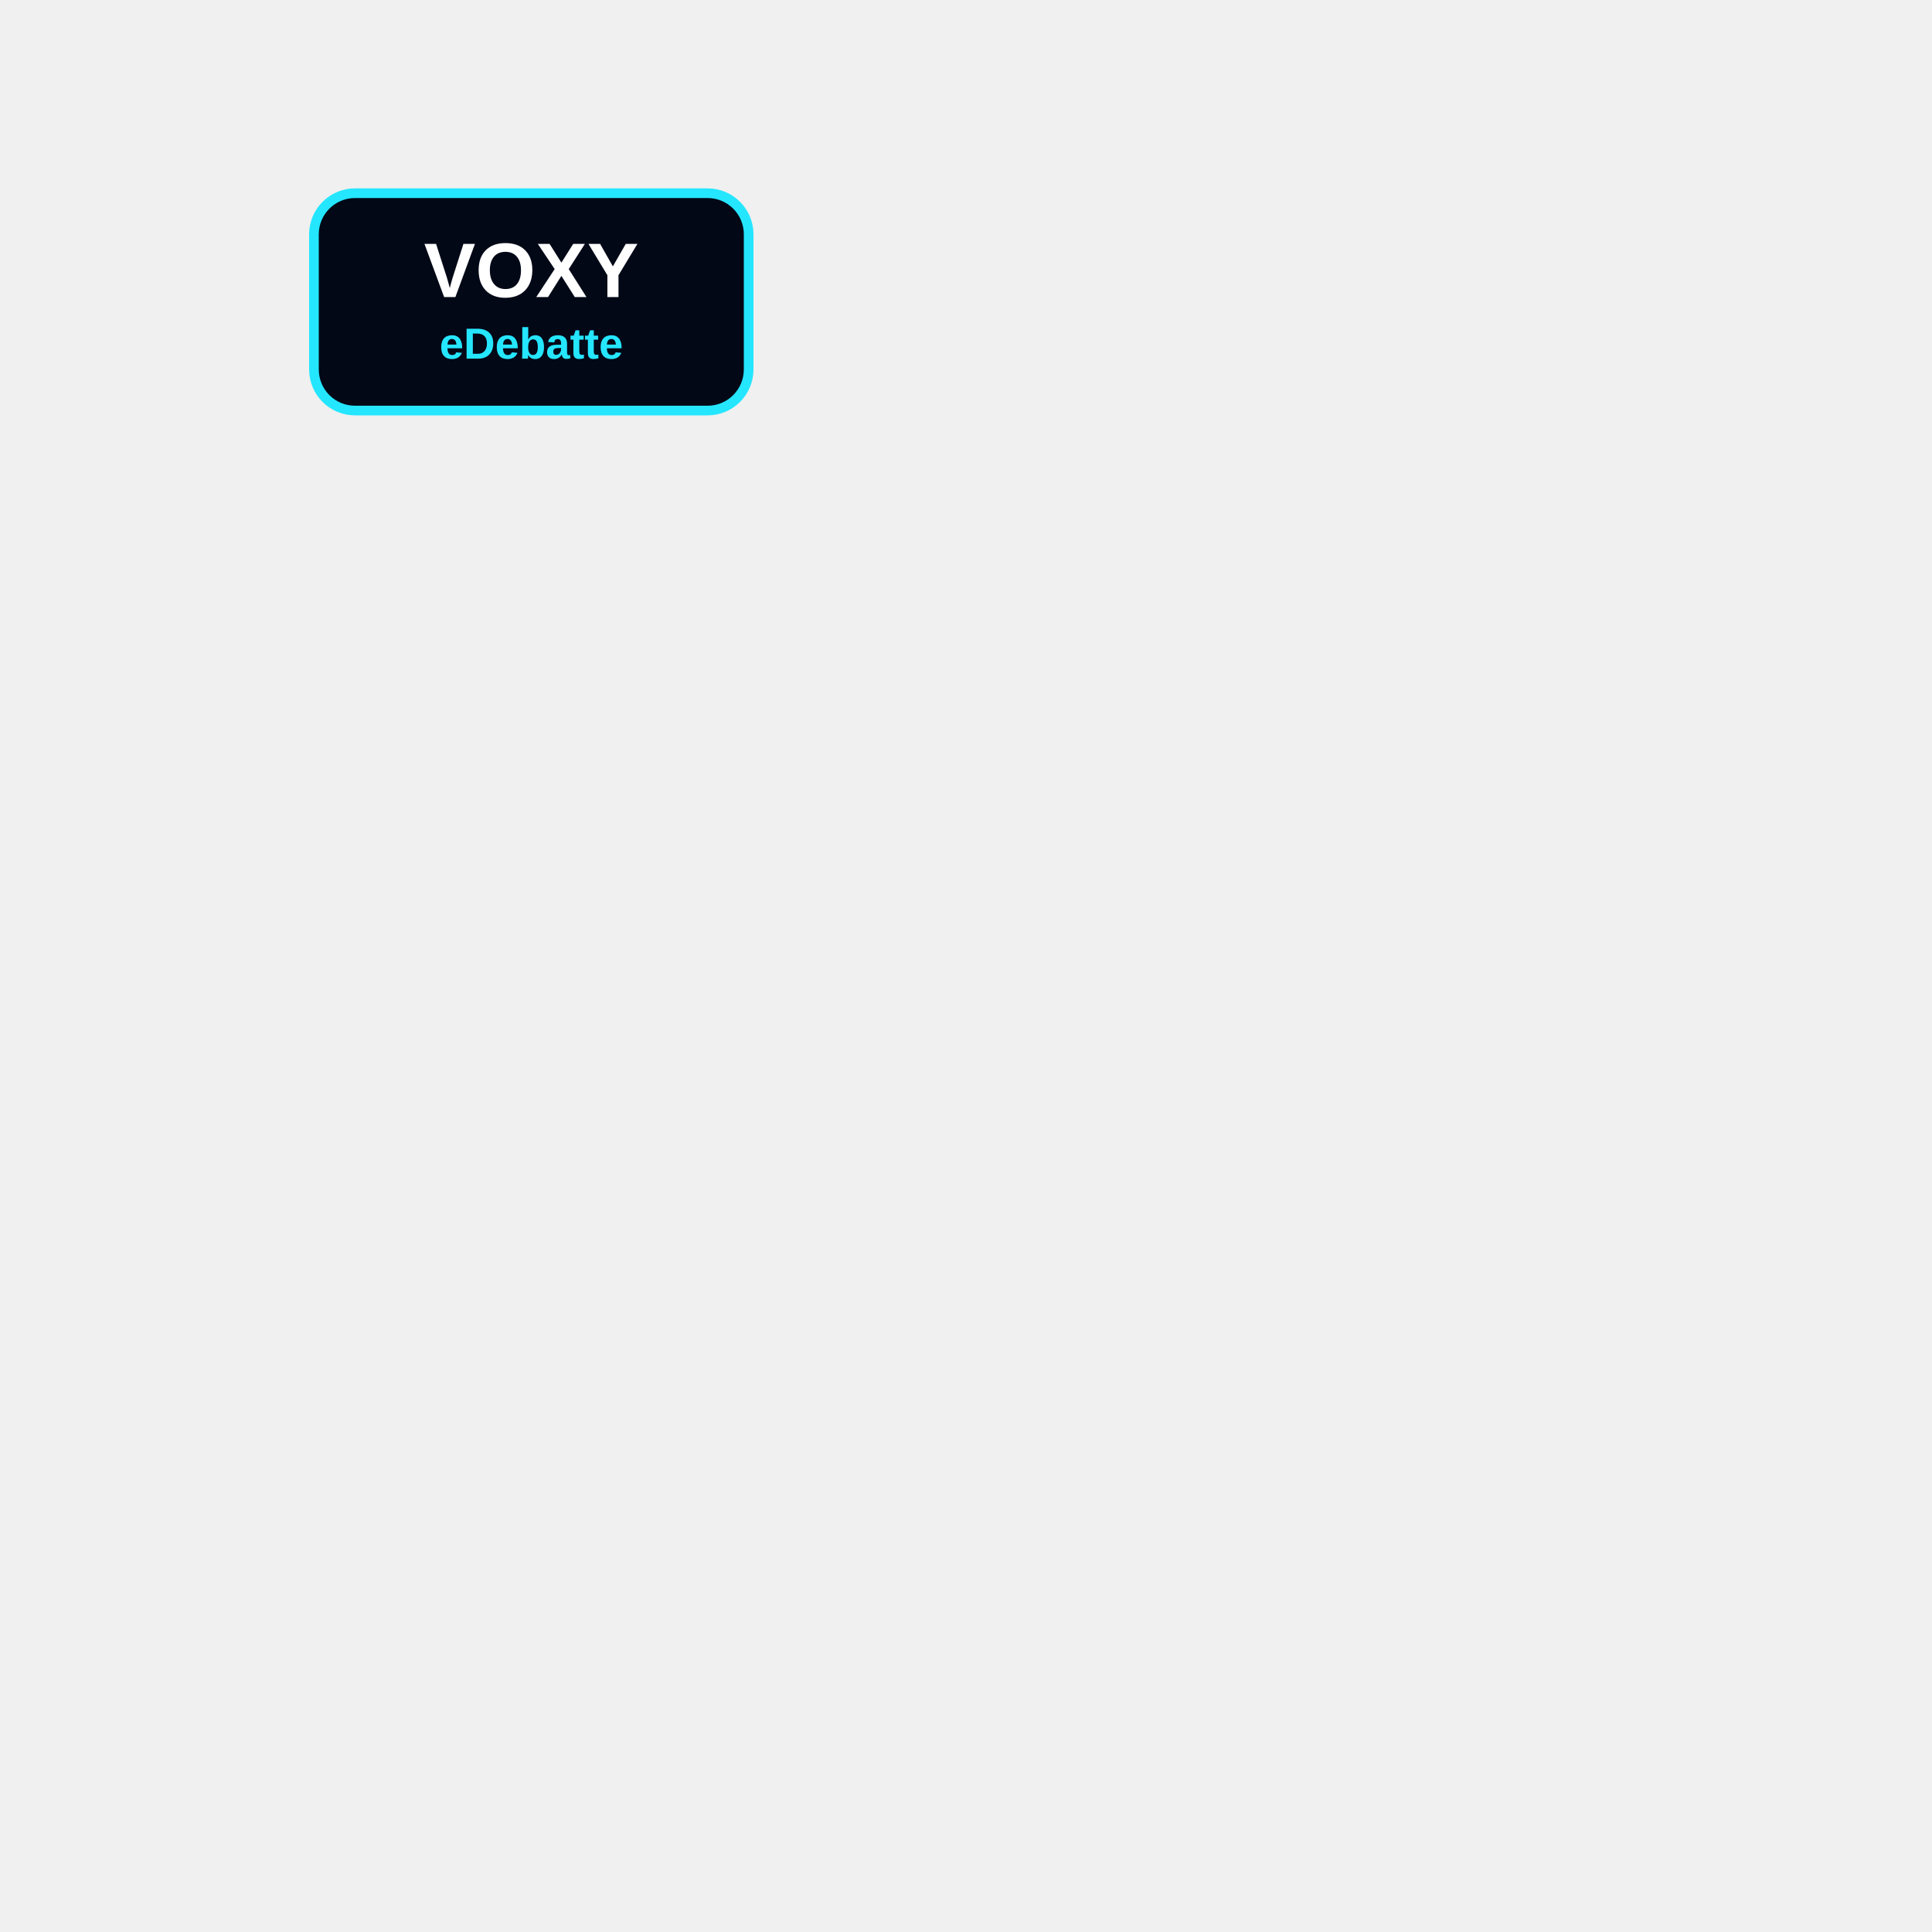
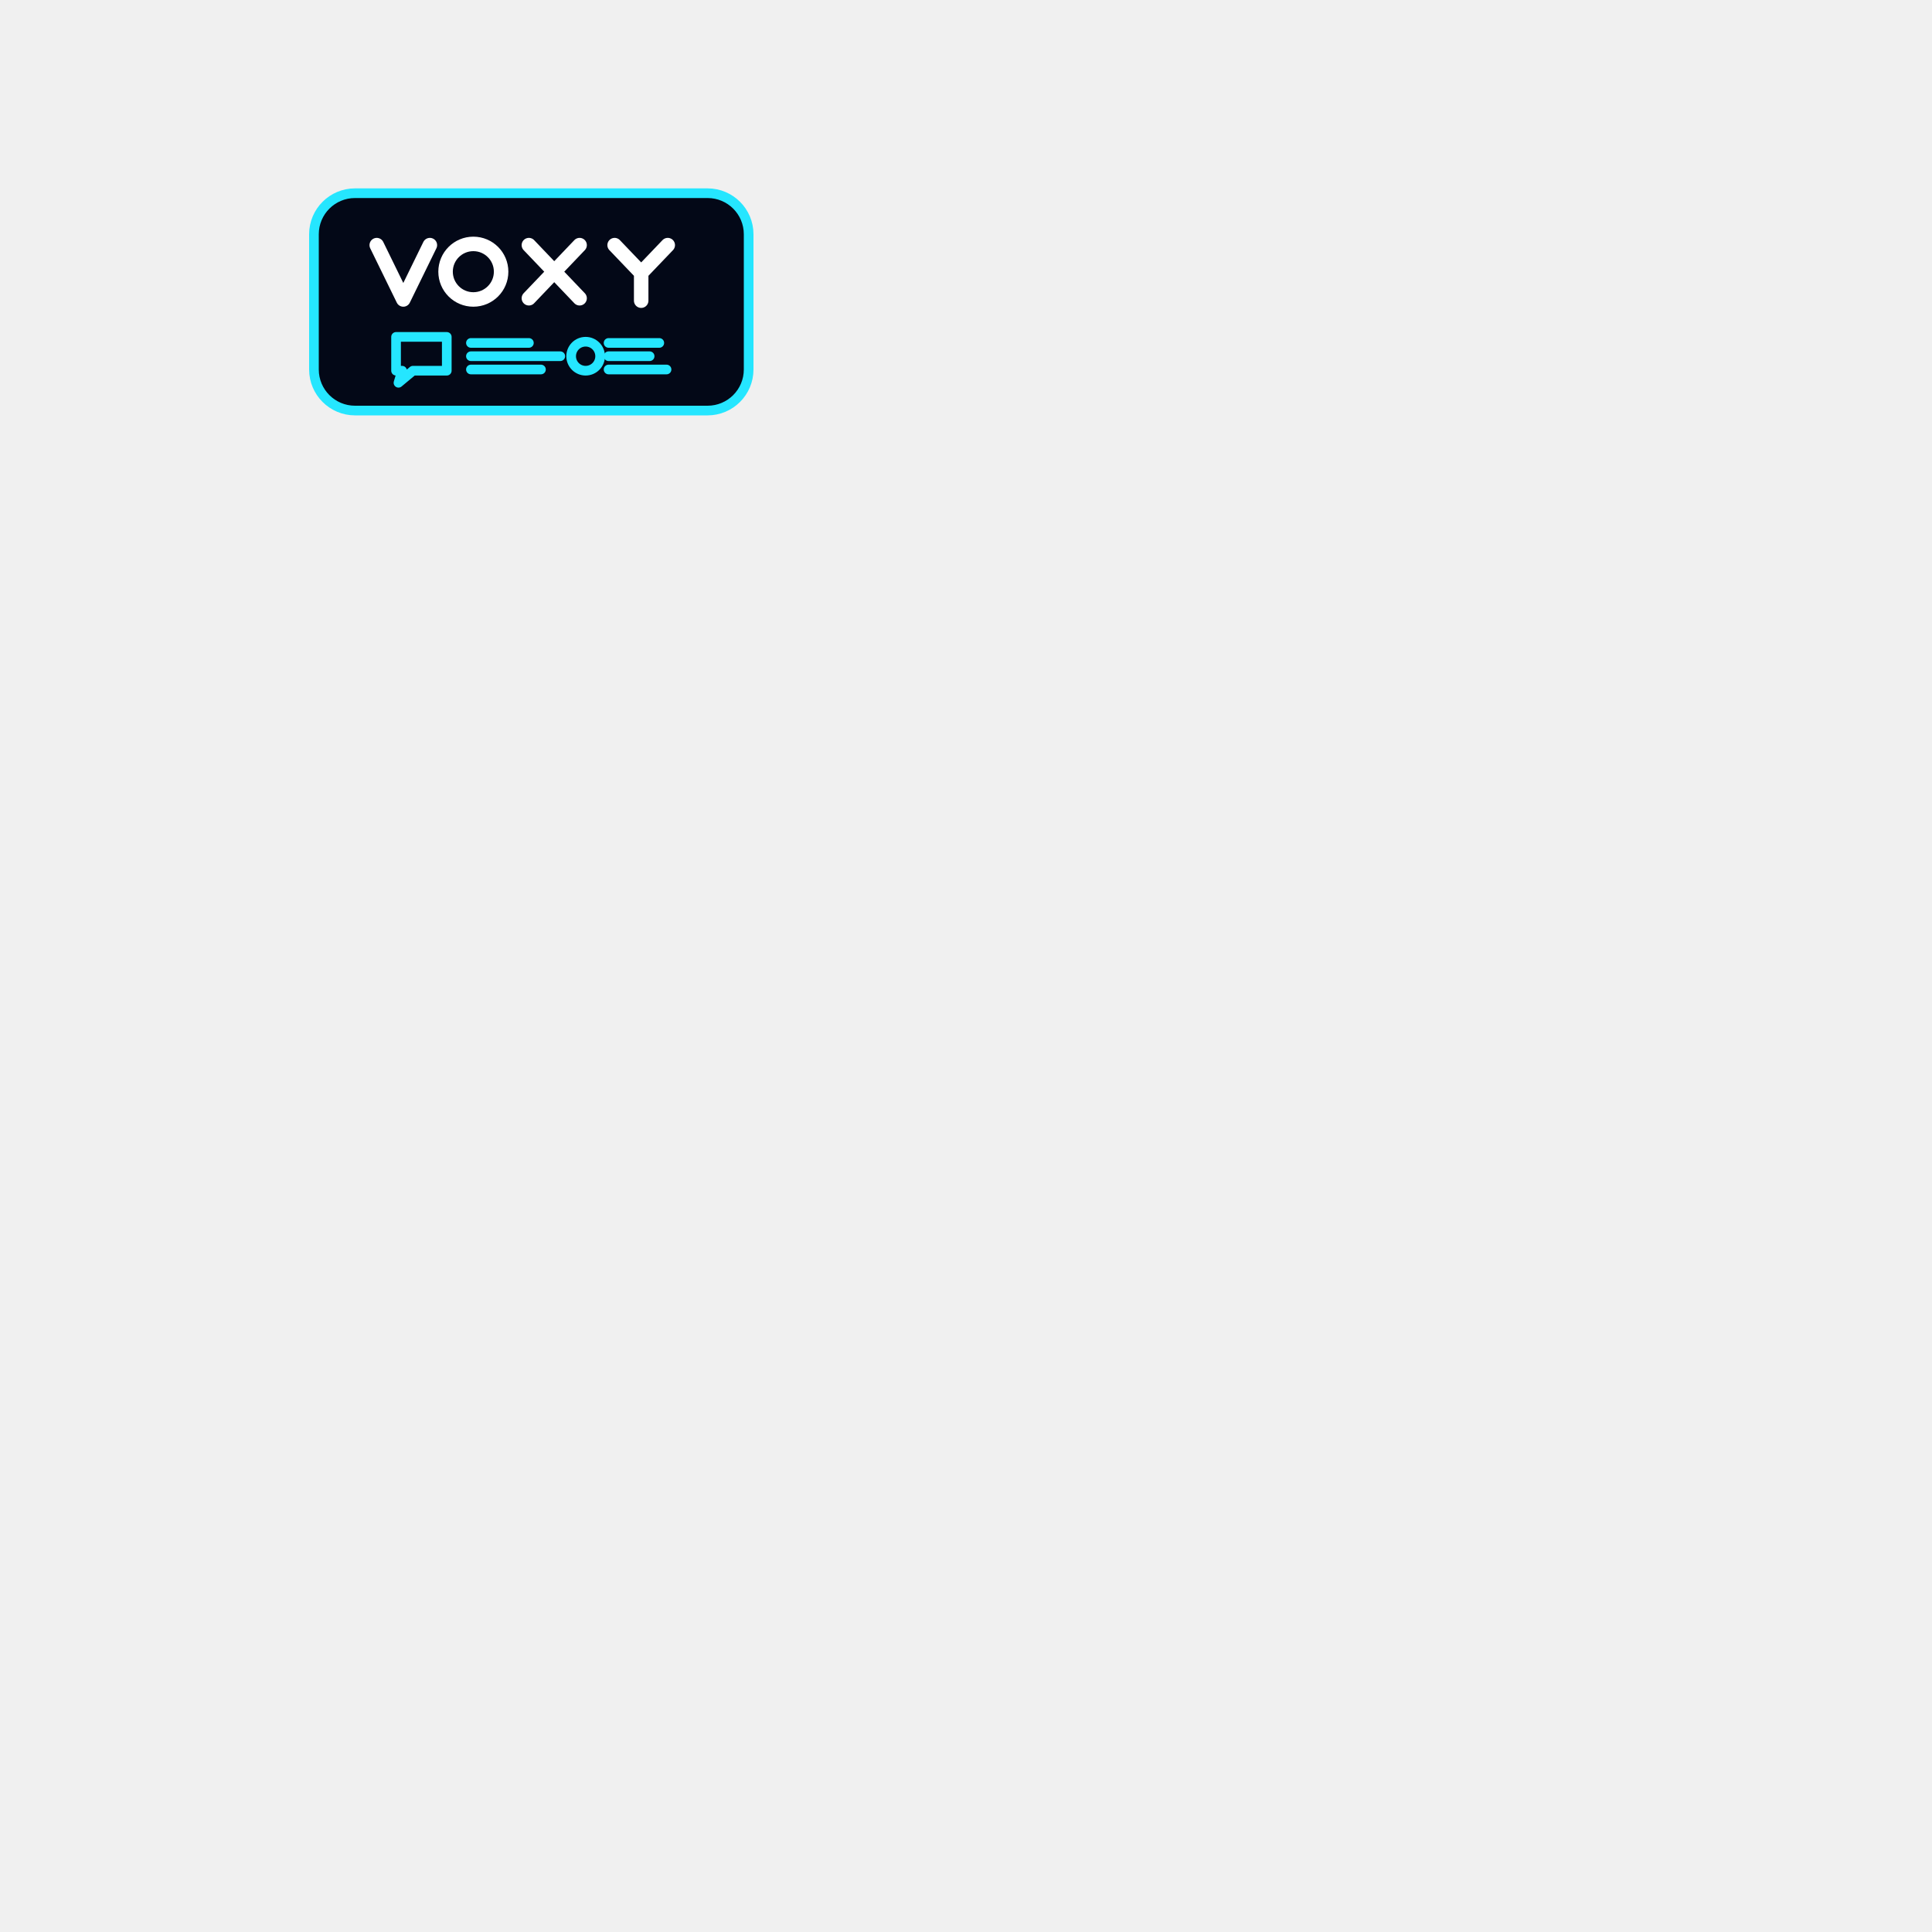
<svg xmlns="http://www.w3.org/2000/svg" viewBox="0 0 1600 1600" data-independent-layer="true">
  <g transform="translate(260 160)">
    <rect width="360" height="180" rx="34" fill="#030817" stroke="#25e6ff" stroke-width="8" />
-     <text x="180" y="86" fill="#fff" font-size="64" font-family="Arial,sans-serif" font-weight="800" text-anchor="middle">VOXY</text>
-     <text x="180" y="137" fill="#25e6ff" font-size="36" font-family="Arial,sans-serif" font-weight="700" text-anchor="middle">eDebatte</text>
+     <g fill="none" stroke="#fff" stroke-width="12" stroke-linecap="round" stroke-linejoin="round">
+       <path d="M52 43l22 45 22-45" />
+       <circle cx="132" cy="65" r="23" />
+       <path d="M178 43l42 44M220 43l-42 44" />
+       <path d="M249 43l22 23 22-23M271 66v23" />
+     </g>
+     <g transform="translate(68 119)" fill="none" stroke="#25e6ff" stroke-width="8" stroke-linecap="round" stroke-linejoin="round">
+       <path d="M0 0h42v28H14L2 38l3-10H0z" />
+       <path d="M62 5h48M62 16h74M62 27h58" />
+       <circle cx="157" cy="16" r="12" />
+       <path d="M176 5h42M176 16h34M176 27h48" />
+     </g>
  </g>
</svg>
